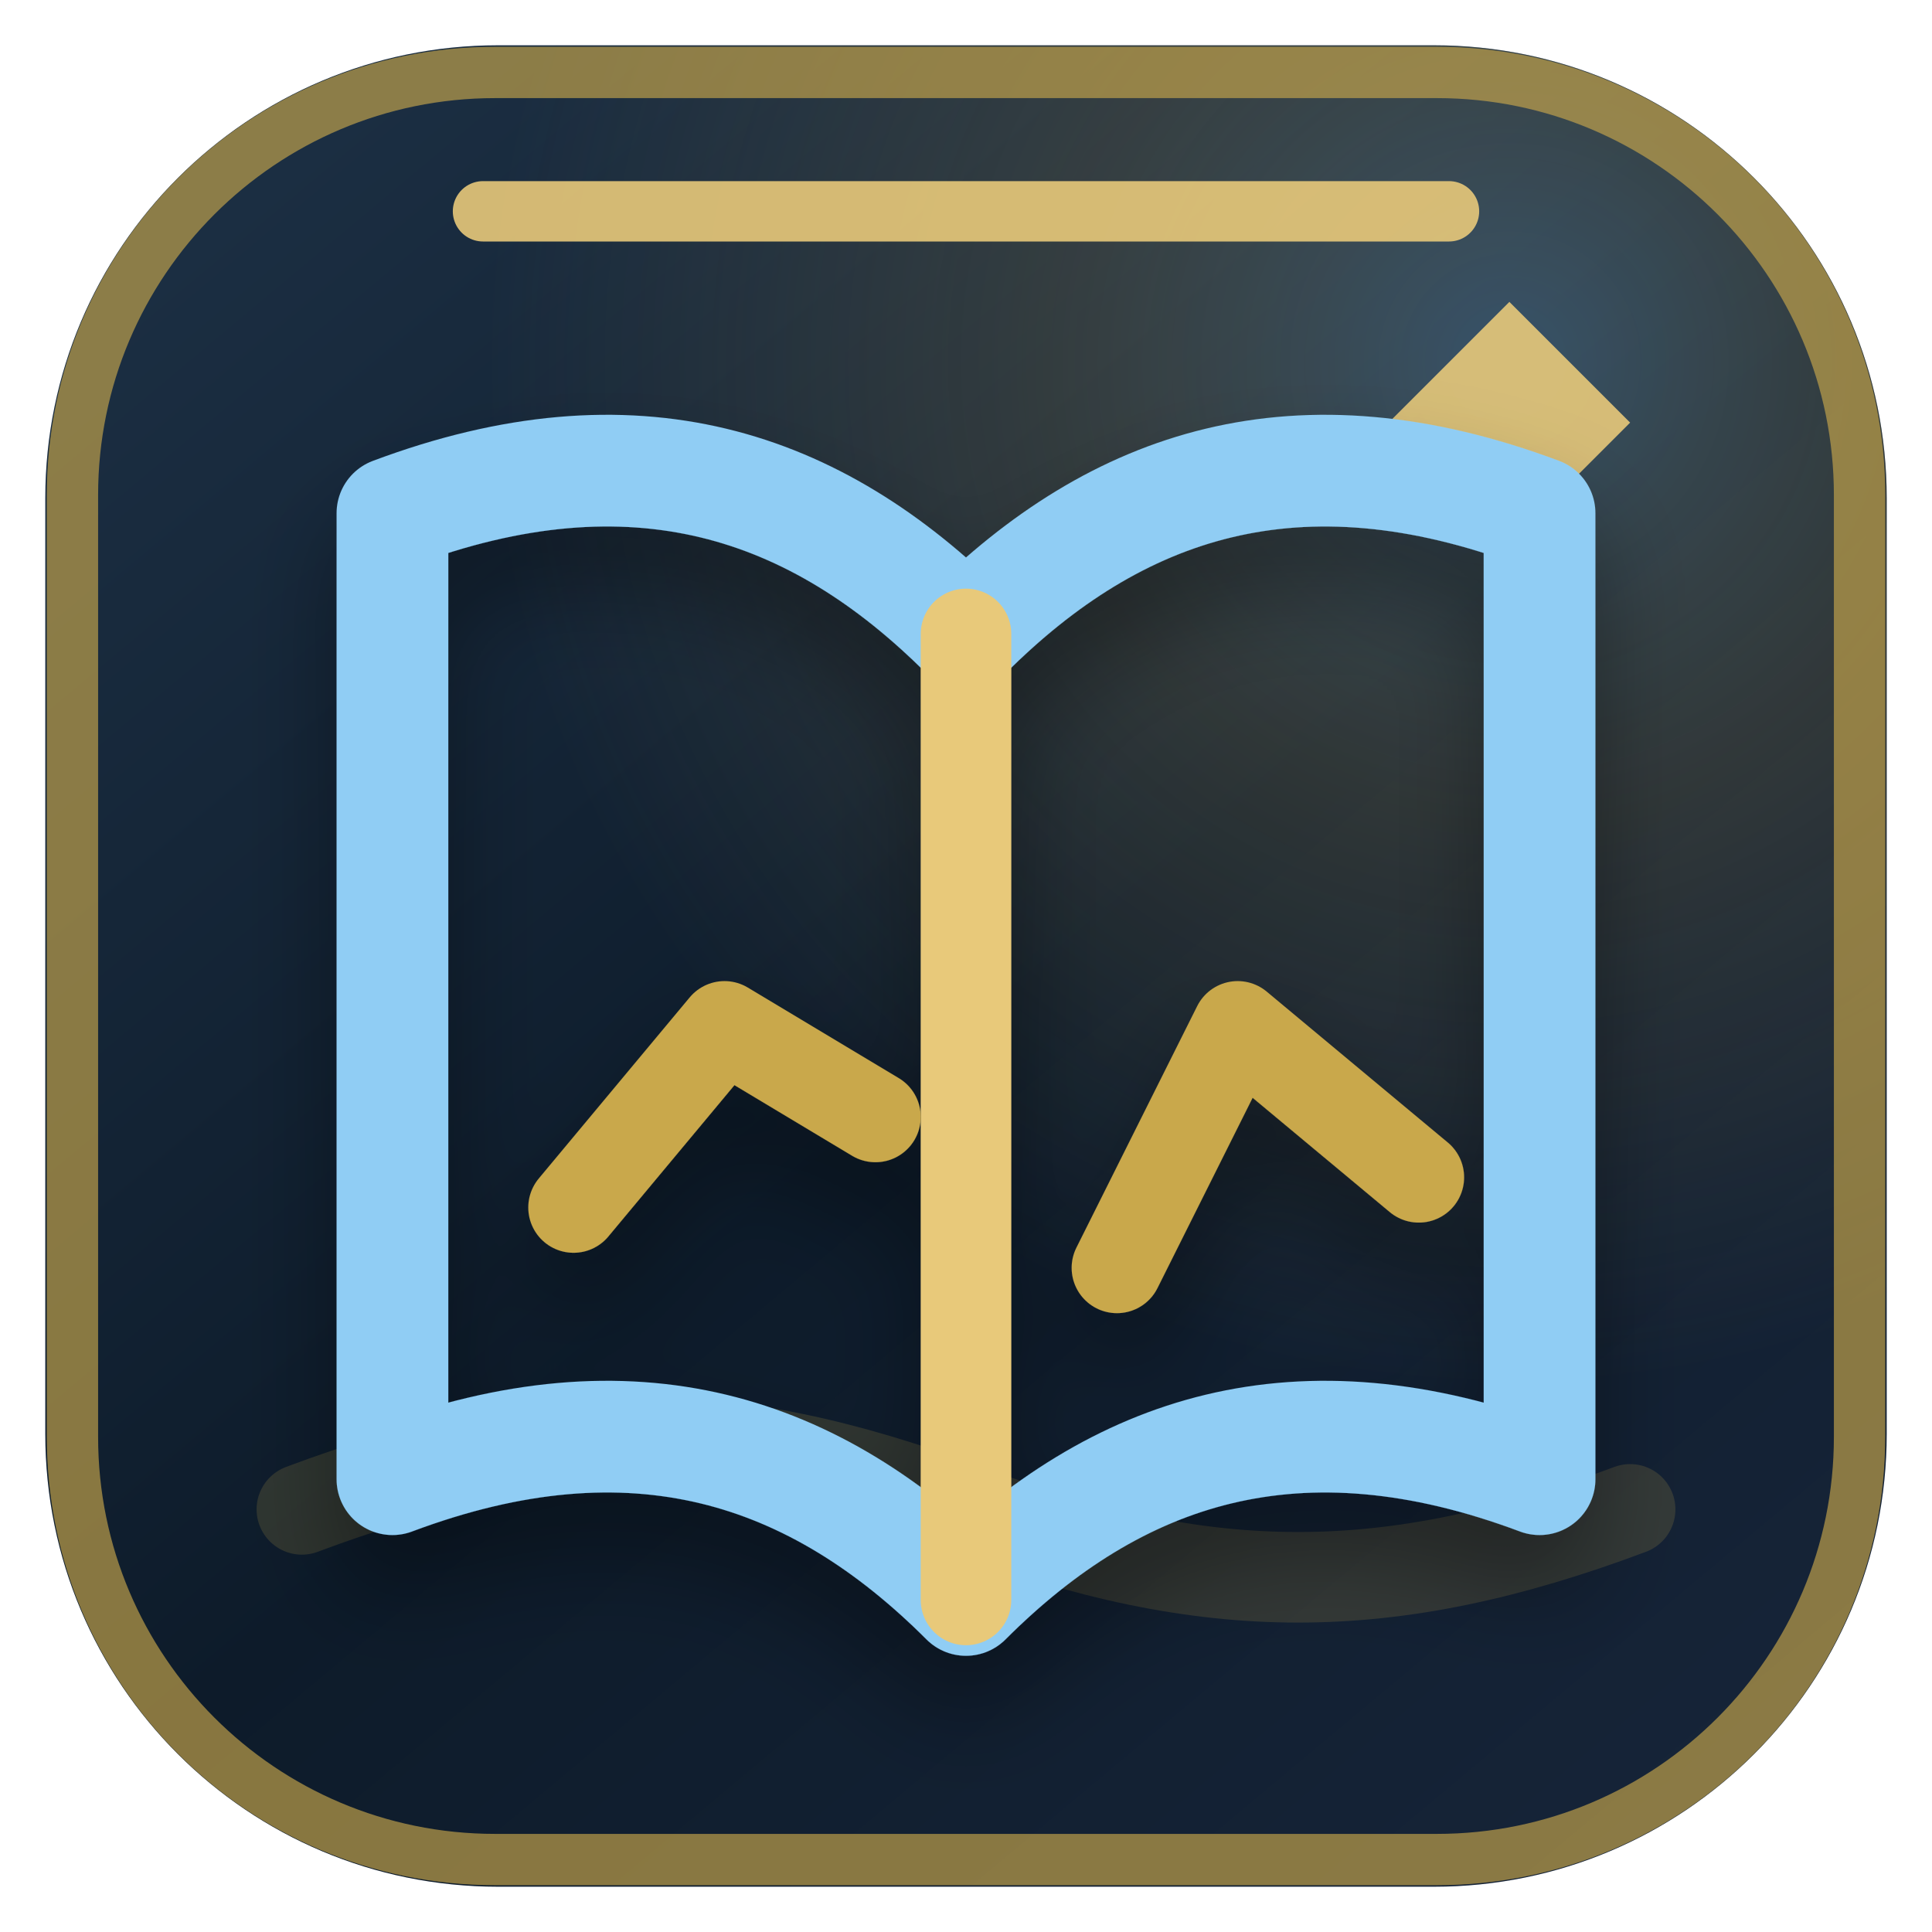
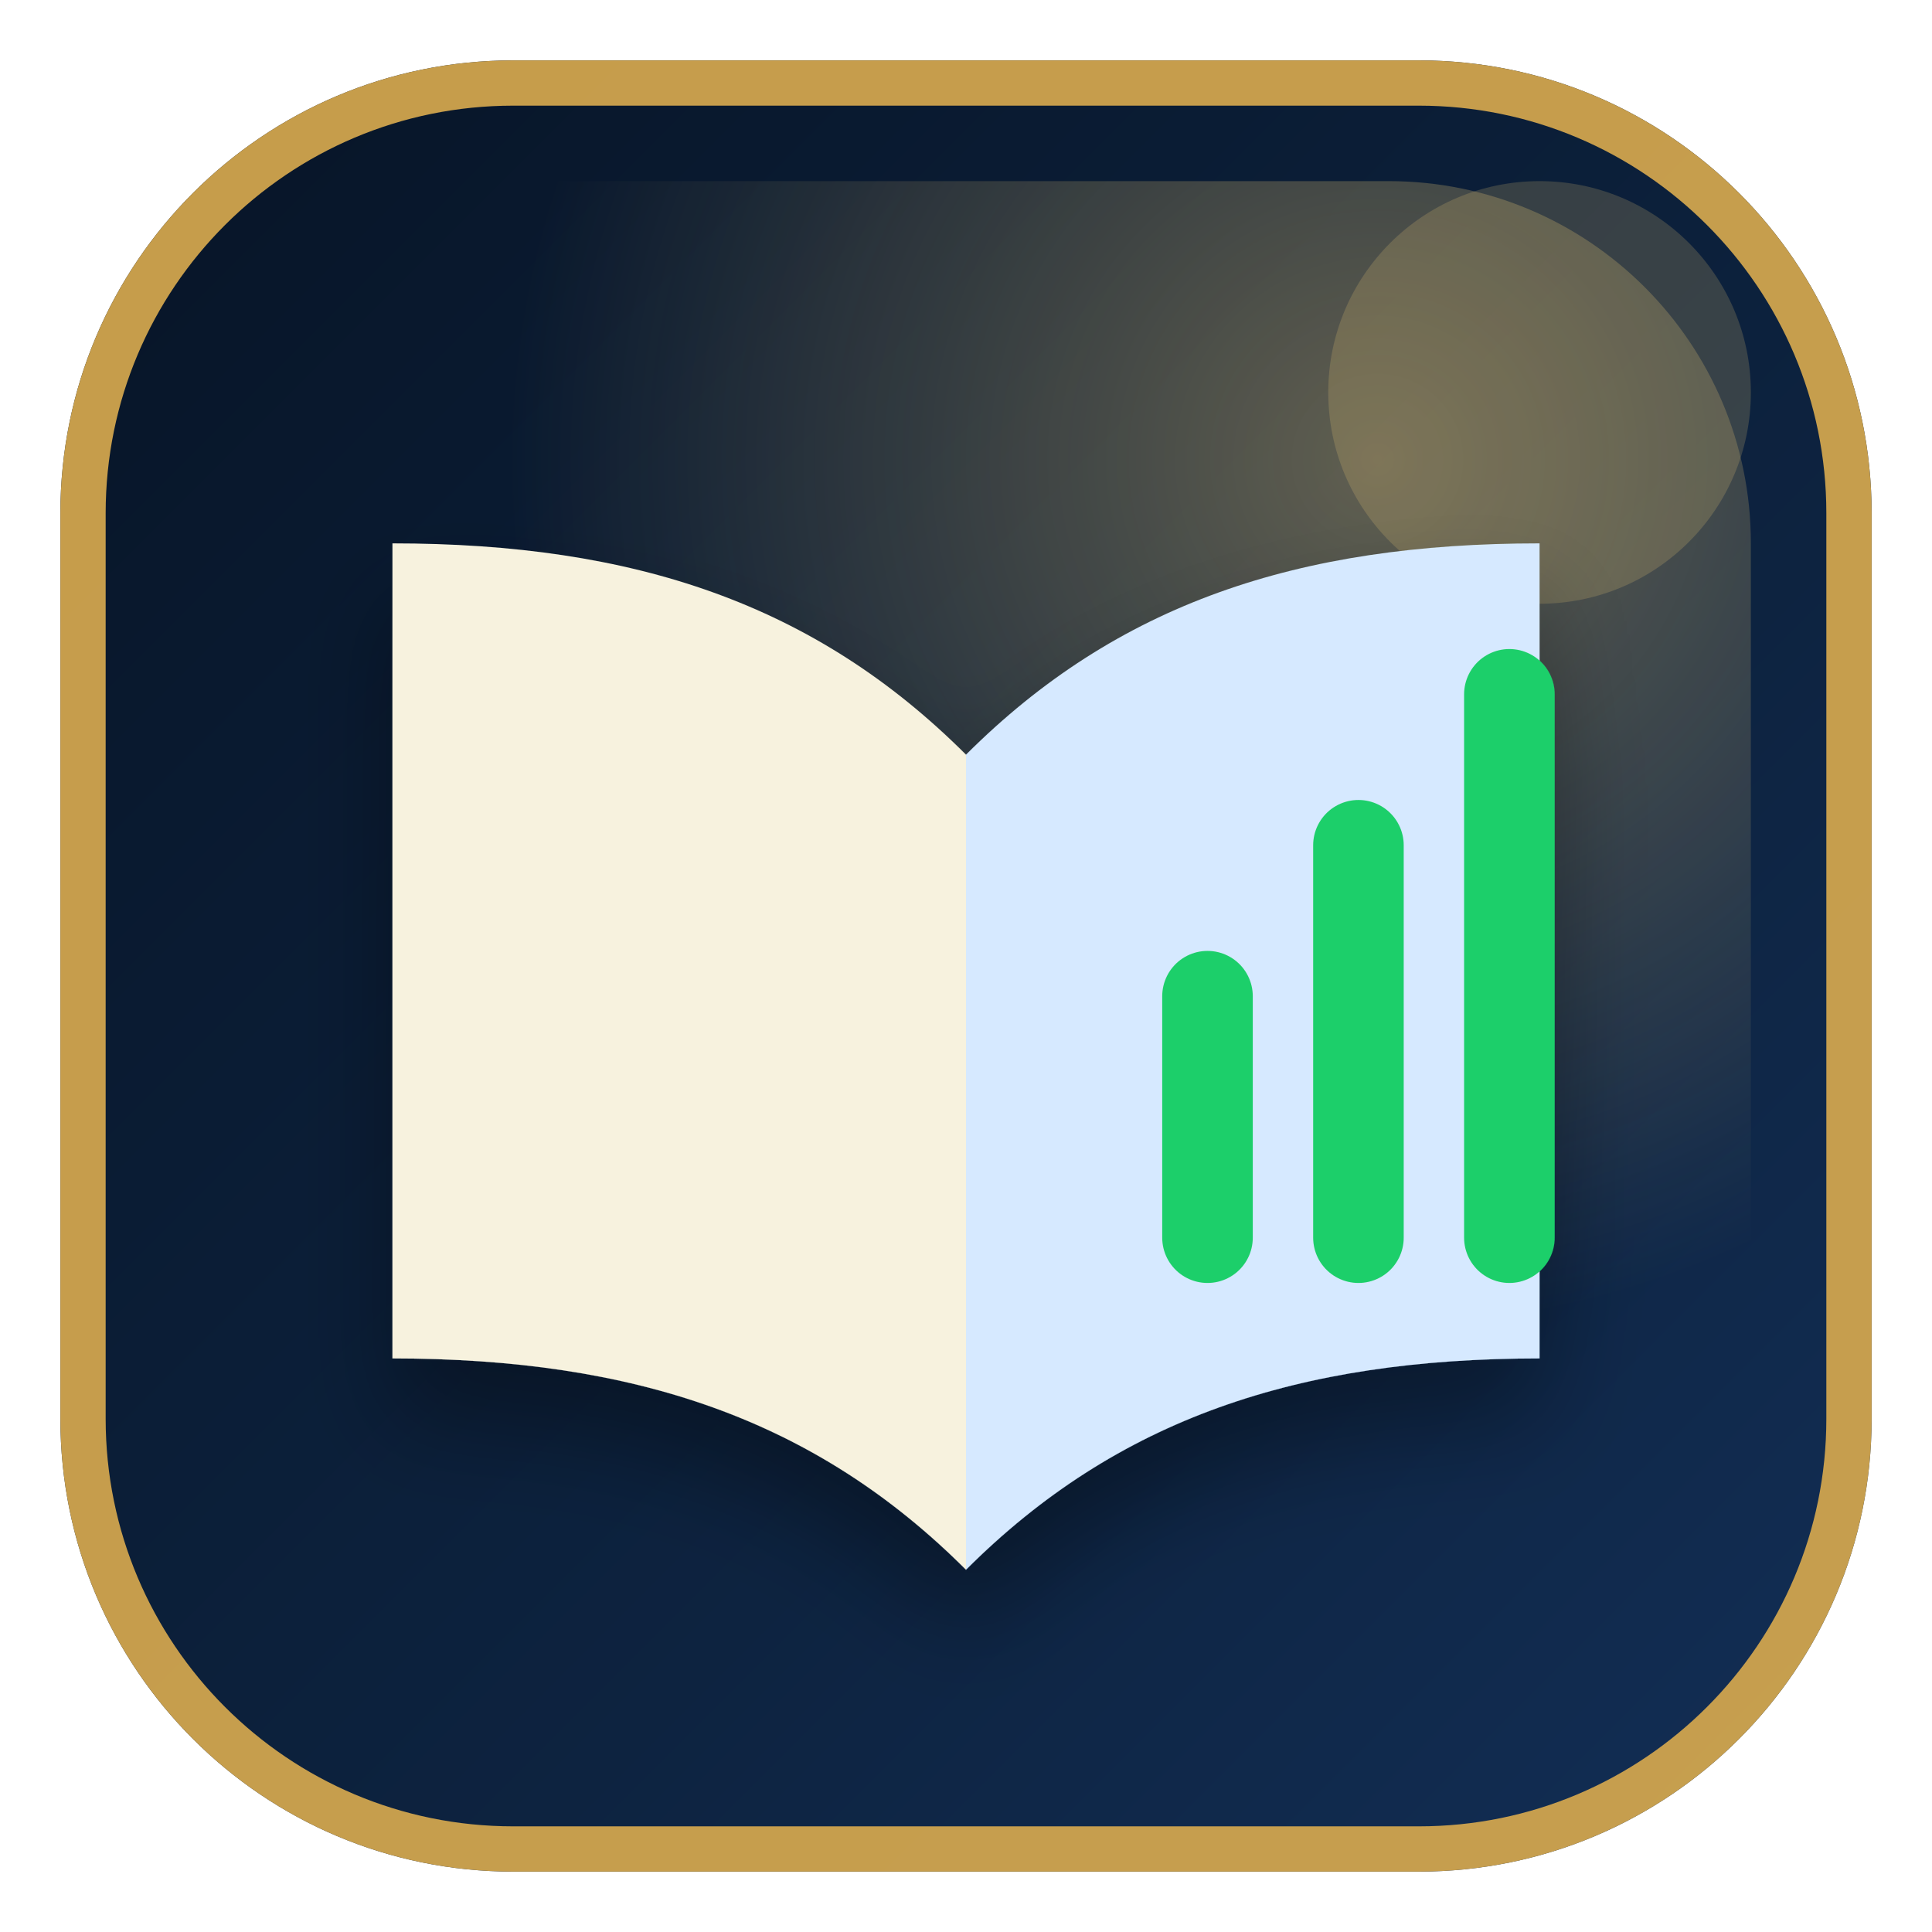
- <svg xmlns="http://www.w3.org/2000/svg" viewBox="0 0 64 64" role="img" aria-label="Leitura organizacional — símbolo BIF">
+ <svg xmlns="http://www.w3.org/2000/svg" viewBox="0 0 64 64" role="img" aria-label="leitura-organizacional">
  <defs>
-     <linearGradient id="bg" x1="10" y1="5" x2="56" y2="60" gradientUnits="userSpaceOnUse">
-       <stop offset="0" stop-color="#1b2e42" />
-       <stop offset="0.52" stop-color="#0d1b2a" />
-       <stop offset="1" stop-color="#162438" />
+     <linearGradient id="bg" x1="0" y1="0" x2="1" y2="1">
+       <stop offset="0" stop-color="#071426" />
+       <stop offset="0.62" stop-color="#0d2340" />
+       <stop offset="1" stop-color="#132f57" />
    </linearGradient>
-     <radialGradient id="glow" cx="50" cy="12" r="34" gradientUnits="userSpaceOnUse">
-       <stop offset="0" stop-color="#90cdf4" stop-opacity="0.30" />
-       <stop offset="0.45" stop-color="#e8c97a" stop-opacity="0.15" />
-       <stop offset="1" stop-color="#e8c97a" stop-opacity="0" />
+     <radialGradient id="glow" cx="76%" cy="18%" r="55%">
+       <stop offset="0" stop-color="#ffd67a" stop-opacity="0.35" />
+       <stop offset="1" stop-color="#ffd67a" stop-opacity="0" />
    </radialGradient>
-     <filter id="soft" x="-20%" y="-20%" width="140%" height="140%">
-       <feDropShadow dx="0" dy="2" stdDeviation="1.6" flood-color="#000000" flood-opacity="0.35" />
+     <filter id="shadow" x="-20%" y="-20%" width="140%" height="140%">
+       <feDropShadow dx="0" dy="2" stdDeviation="1.6" flood-color="#000" flood-opacity="0.34" />
    </filter>
  </defs>
-   <rect x="1.5" y="1.5" width="61" height="61" rx="15" fill="url(#bg)" />
-   <rect x="1.5" y="1.5" width="61" height="61" rx="15" fill="url(#glow)" />
-   <rect x="2.4" y="2.4" width="59.2" height="59.2" rx="14" fill="none" stroke="#c9a84c" stroke-opacity="0.65" stroke-width="1.7" />
-   <path d="M16 7h32" stroke="#e8c97a" stroke-opacity="0.9" stroke-width="2" stroke-linecap="round" />
-   <path d="M50 10l4 4-4 4-4-4z" fill="#e8c97a" fill-opacity="0.9" />
-   <path d="M10 50c8-3 14-3 22 0s14 3 22 0" fill="none" stroke="#c9a84c" stroke-opacity="0.18" stroke-width="3" stroke-linecap="round" />
-   <g filter="url(#soft)" stroke-linecap="round" stroke-linejoin="round">
-     <path d="M13 17c8-3 14-1 19 4 5-5 11-7 19-4v32c-8-3-14-1-19 4-5-5-11-7-19-4z" fill="none" stroke="#90cdf4" stroke-width="3.7" stroke-linejoin="round" />
-     <path d="M32 21v32" stroke="#e8c97a" stroke-width="3" stroke-linecap="round" />
-     <path d="M19 40l5-6 5 3M37 42l4-8 6 5" fill="none" stroke="#c9a84c" stroke-width="3" stroke-linecap="round" stroke-linejoin="round" />
+   <rect x="2" y="2" width="60" height="60" rx="15" fill="url(#bg)" />
+   <rect x="2.75" y="2.75" width="58.5" height="58.5" rx="14.25" fill="none" stroke="#d6a84e" stroke-width="1.5" opacity="0.92" />
+   <rect x="6" y="6" width="52" height="52" rx="12" fill="url(#glow)" />
+   <circle cx="51" cy="13" r="7" fill="#ffd67a" opacity="0.18" />
+   <g filter="url(#shadow)">
+     <path d="M13 18c8 0 14 2 19 7v27c-5-5-11-7-19-7z" fill="#f7f2de" />
+     <path d="M51 18c-8 0-14 2-19 7v27c5-5 11-7 19-7z" fill="#d6e9ff" />
+     <path d="M40 41v-8M45 41V28M50 41V23" stroke="#1fcf6b" stroke-width="3" stroke-linecap="round" />
  </g>
</svg>
